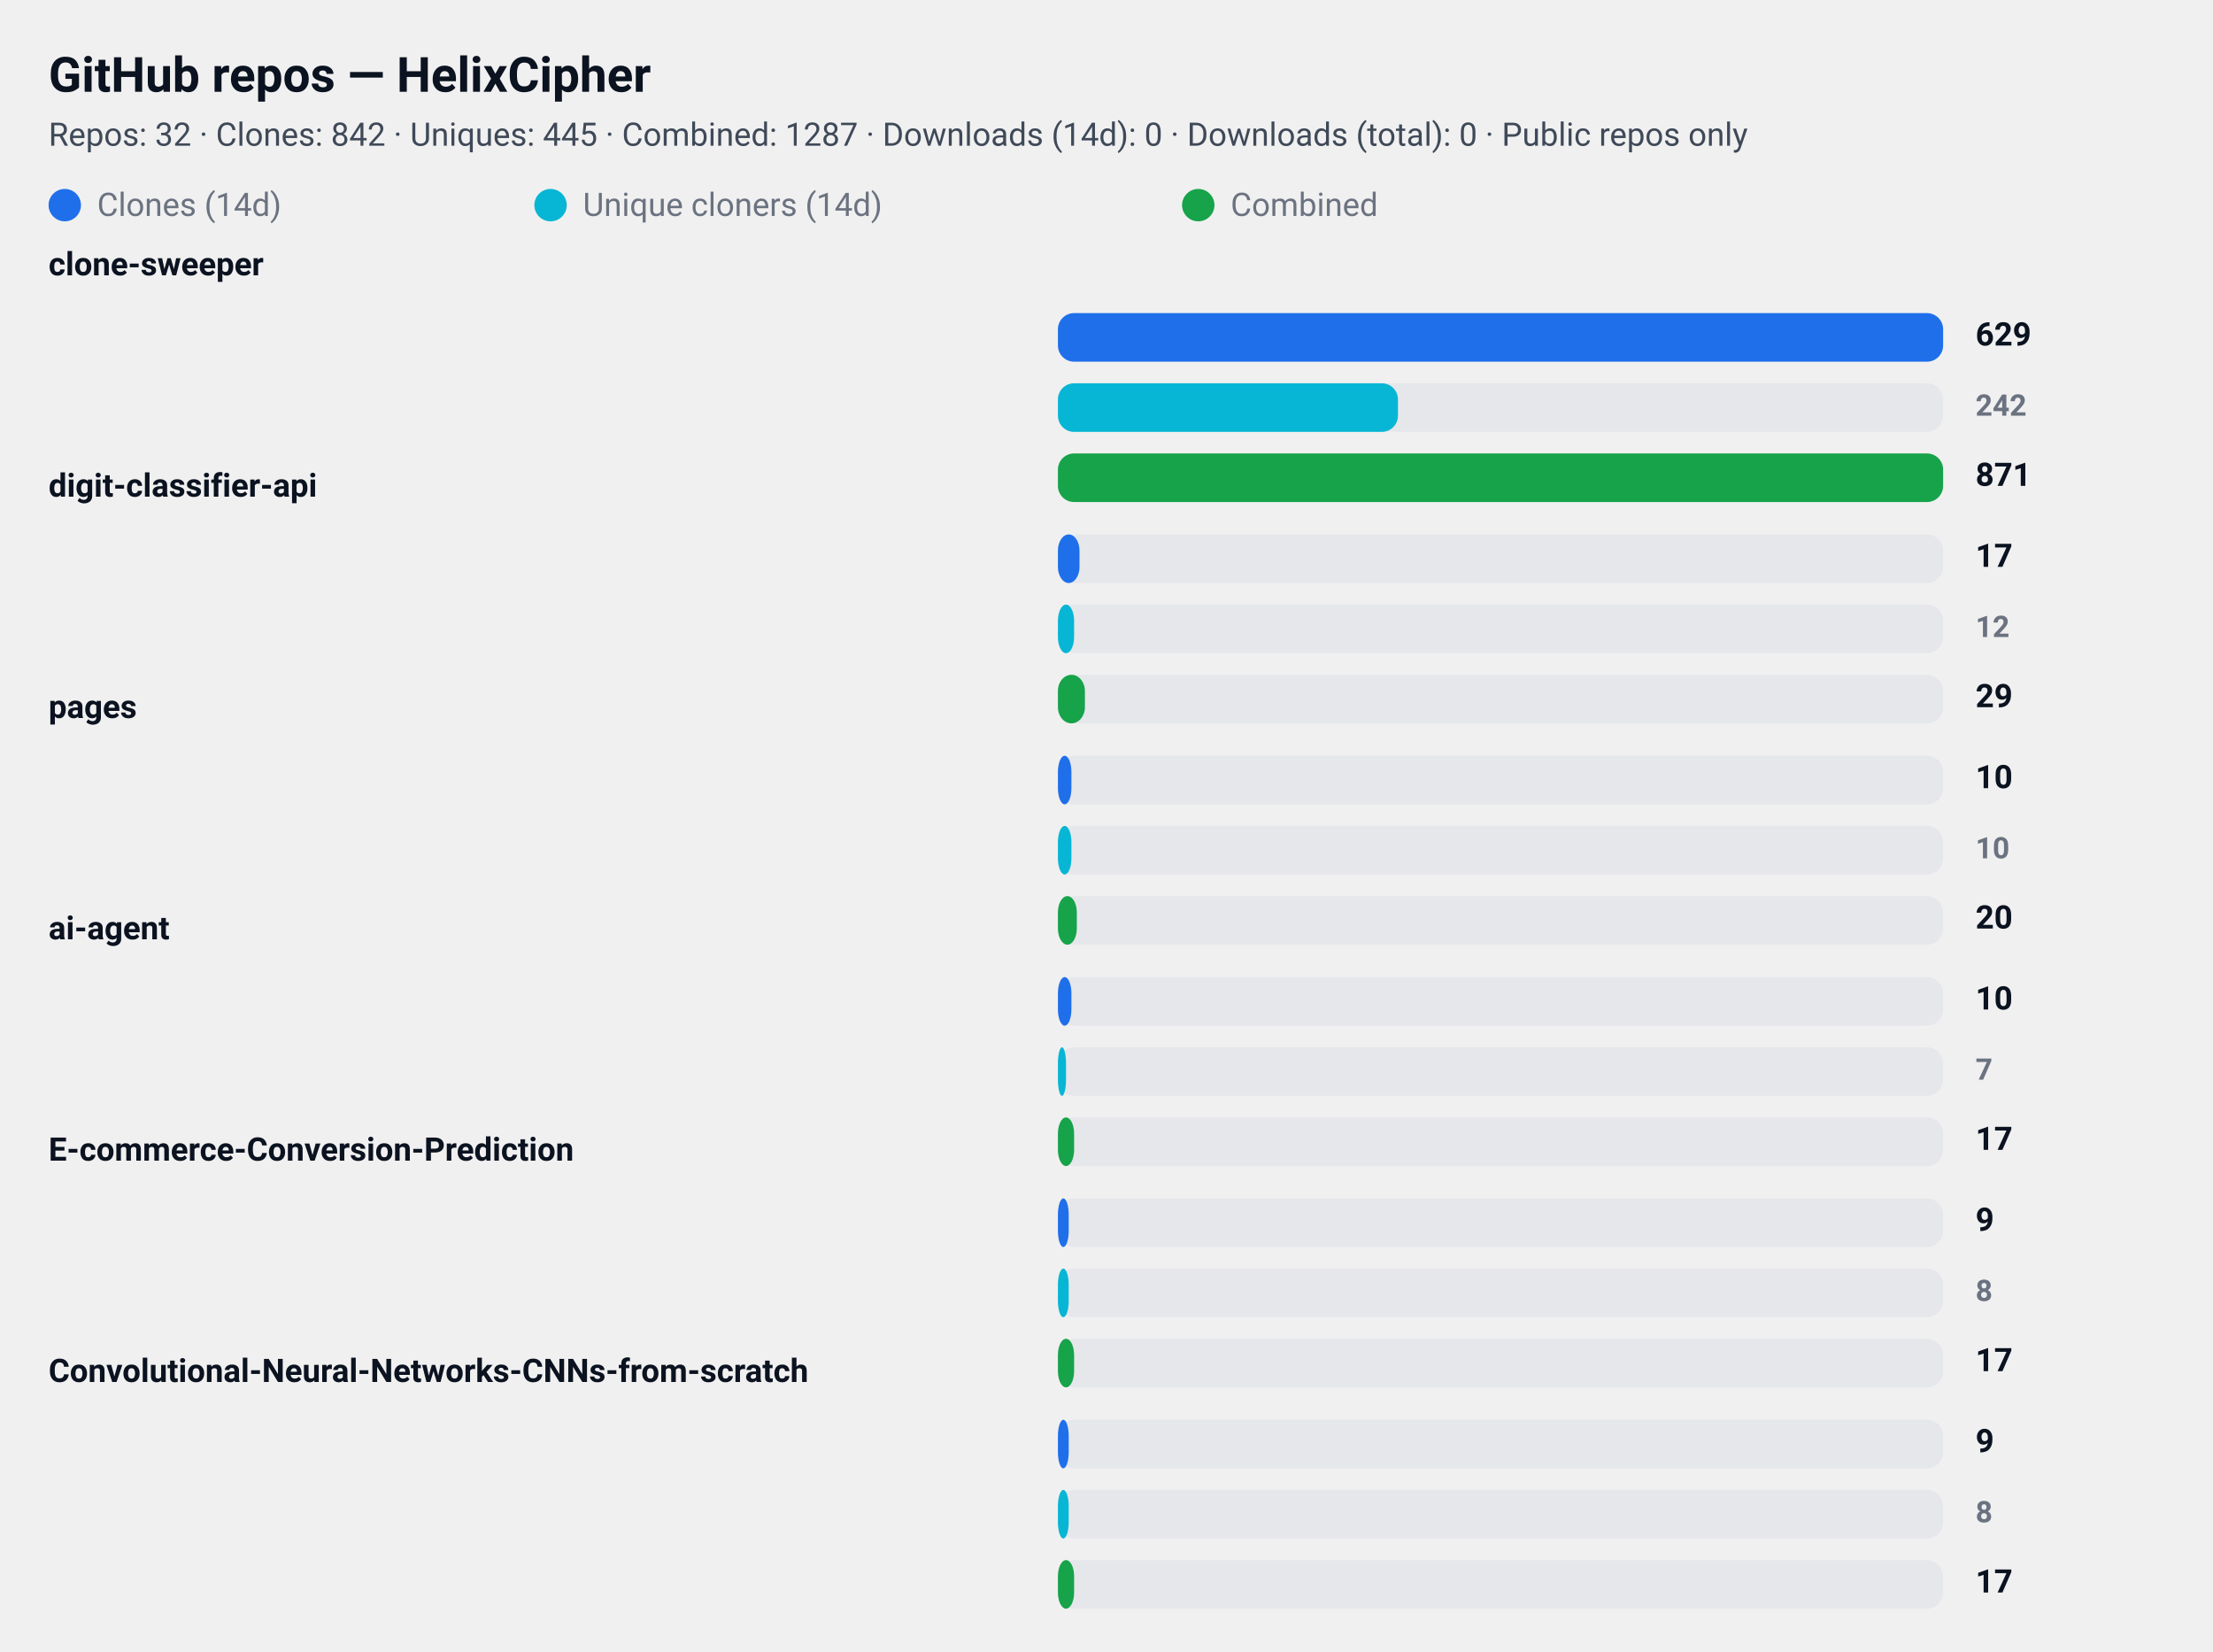
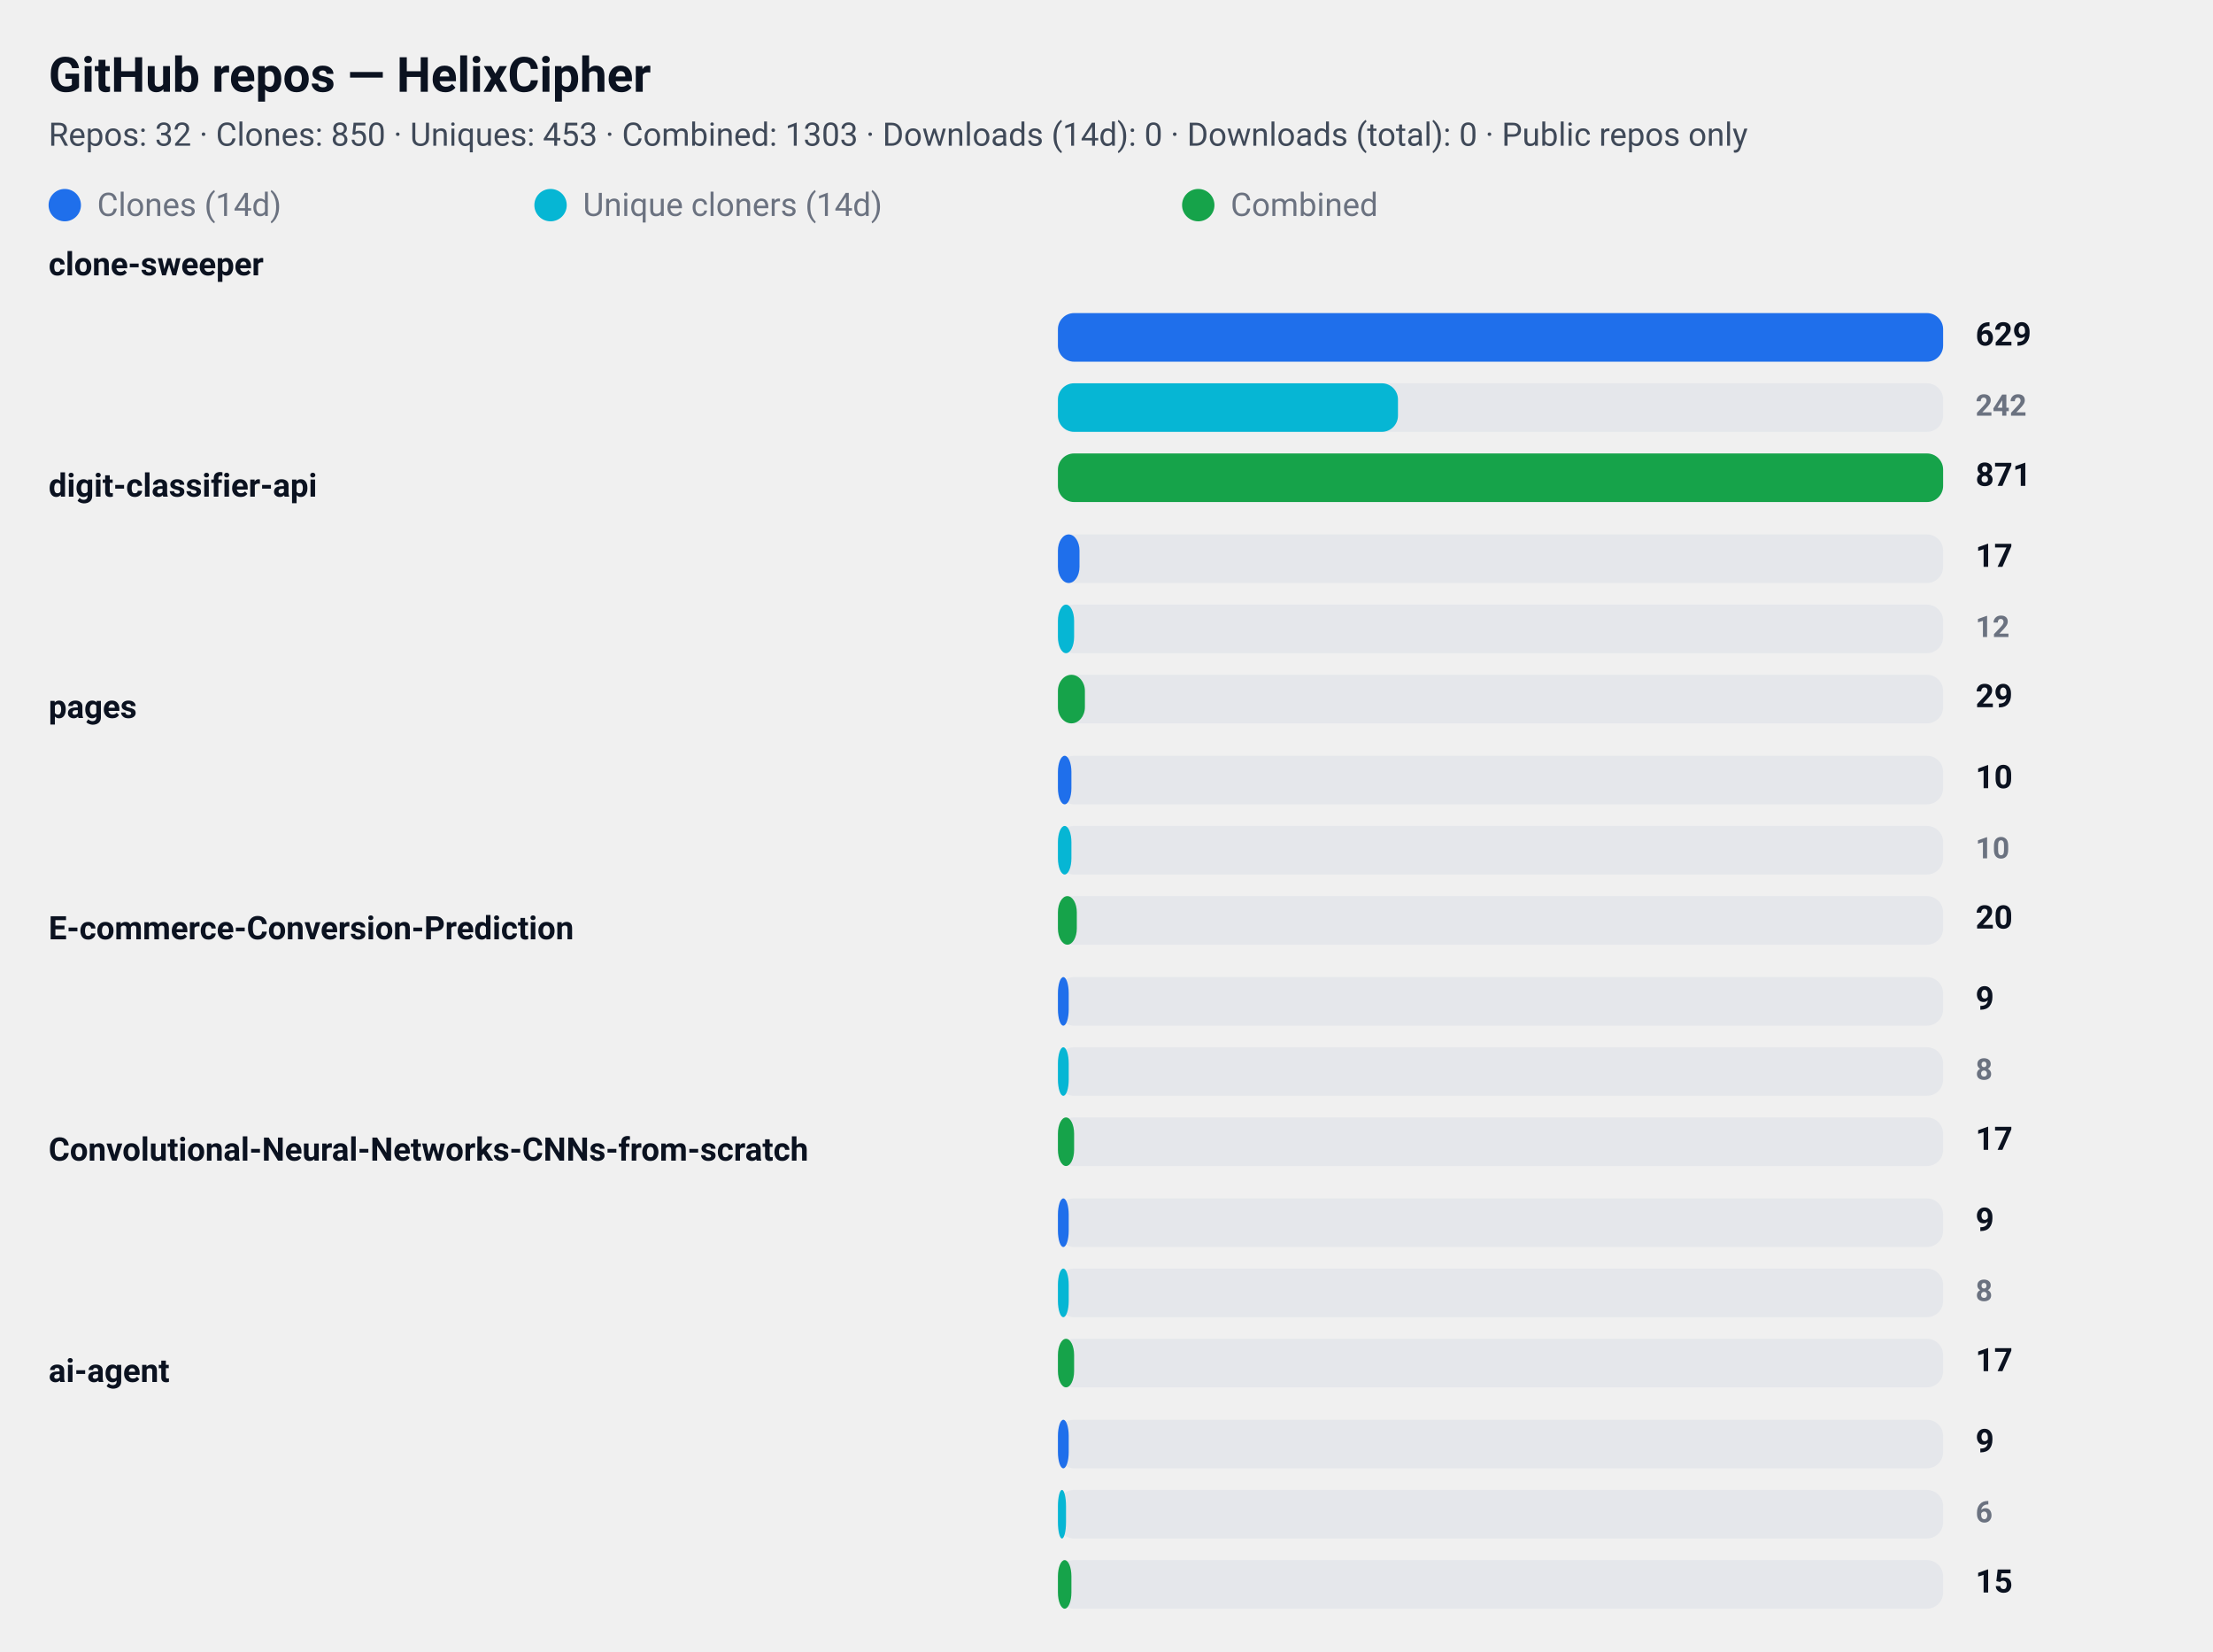
<svg xmlns="http://www.w3.org/2000/svg" width="820" height="612" viewBox="0 0 820 612" role="img" aria-label="GitHub repository clone statistics">
  <style>
  .card  { font-family: "Segoe UI", Roboto, "Helvetica Neue", Arial, sans-serif; }
  .title { font-weight: 700; font-size: 18px; fill: #0b1220; }
  .meta  { font-weight: 400; font-size: 12px; fill: #374151; opacity: 0.95; }
  .label { font-weight: 600; font-size: 12px; fill: #0b1220; }
  .count { font-weight: 700; font-size: 12px; fill: #0b1220; text-anchor: start; }
  .count-small { font-weight: 600; font-size: 11px; fill:#6b7280; text-anchor: start; }
  .muted { font-size:12px; fill:#6b7280; }

  .bar-clone { fill: #1f6feb; rx:6; }
  .bar-uniq  { fill: #06b6d4; rx:6; }
  .bar-comb  { fill: #16a34a; rx:6; }

  .bar-bg { fill: #e5e7eb; rx:6; }
  @media (prefers-color-scheme: dark) {
    .title, .meta, .label, .count, .count-small, .muted { fill: #ffffff; }
    .meta, .count-small { opacity: 0.9; }
  }
</style>
  <rect x="0" y="0" width="820" height="612" rx="12" fill="transparent" />
  <text x="18" y="34" class="title card">GitHub repos — HelixCipher</text>
-   <text x="18" y="54" class="meta card">Repos: 32 · Clones: 842 · Uniques: 445 · Combined: 1287 · Downloads (14d): 0 · Downloads (total): 0 · Public repos only</text>
+   <text x="18" y="54" class="meta card">Repos: 32 · Clones: 850 · Uniques: 453 · Combined: 1303 · Downloads (14d): 0 · Downloads (total): 0 · Public repos only</text>
  <g id="legend">
    <rect x="18" y="70" width="12" height="12" class="bar-clone" />
    <text x="36" y="80" class="muted card">Clones (14d)</text>
    <rect x="198" y="70" width="12" height="12" class="bar-uniq" />
    <text x="216" y="80" class="muted card">Unique cloners (14d)</text>
    <rect x="438" y="70" width="12" height="12" class="bar-comb" />
    <text x="456" y="80" class="muted card">Combined</text>
  </g>
  <text x="18" y="102" class="label card">clone-sweeper</text>
  <rect x="392" y="116" width="328" height="18" class="bar-bg" />
  <rect x="392" y="116" width="328" height="18" class="bar-clone" />
  <text x="732" y="128" class="count card">629</text>
  <rect x="392" y="142" width="328" height="18" class="bar-bg" />
  <rect x="392" y="142" width="126" height="18" class="bar-uniq" />
  <text x="732" y="154" class="count-small card">242</text>
  <rect x="392" y="168" width="328" height="18" class="bar-bg" />
  <rect x="392" y="168" width="328" height="18" class="bar-comb" />
  <text x="732" y="180" class="count card">871</text>
  <text x="18" y="184" class="label card">digit-classifier-api</text>
  <rect x="392" y="198" width="328" height="18" class="bar-bg" />
  <rect x="392" y="198" width="8" height="18" class="bar-clone" />
  <text x="732" y="210" class="count card">17</text>
  <rect x="392" y="224" width="328" height="18" class="bar-bg" />
  <rect x="392" y="224" width="6" height="18" class="bar-uniq" />
  <text x="732" y="236" class="count-small card">12</text>
  <rect x="392" y="250" width="328" height="18" class="bar-bg" />
  <rect x="392" y="250" width="10" height="18" class="bar-comb" />
  <text x="732" y="262" class="count card">29</text>
  <text x="18" y="266" class="label card">pages</text>
  <rect x="392" y="280" width="328" height="18" class="bar-bg" />
  <rect x="392" y="280" width="5" height="18" class="bar-clone" />
  <text x="732" y="292" class="count card">10</text>
  <rect x="392" y="306" width="328" height="18" class="bar-bg" />
  <rect x="392" y="306" width="5" height="18" class="bar-uniq" />
  <text x="732" y="318" class="count-small card">10</text>
  <rect x="392" y="332" width="328" height="18" class="bar-bg" />
  <rect x="392" y="332" width="7" height="18" class="bar-comb" />
  <text x="732" y="344" class="count card">20</text>
-   <text x="18" y="348" class="label card">ai-agent</text>
+   <text x="18" y="348" class="label card">E-commerce-Conversion-Prediction</text>
  <rect x="392" y="362" width="328" height="18" class="bar-bg" />
-   <rect x="392" y="362" width="5" height="18" class="bar-clone" />
-   <text x="732" y="374" class="count card">10</text>
+   <rect x="392" y="362" width="4" height="18" class="bar-clone" />
+   <text x="732" y="374" class="count card">9</text>
  <rect x="392" y="388" width="328" height="18" class="bar-bg" />
-   <rect x="392" y="388" width="3" height="18" class="bar-uniq" />
-   <text x="732" y="400" class="count-small card">7</text>
+   <rect x="392" y="388" width="4" height="18" class="bar-uniq" />
+   <text x="732" y="400" class="count-small card">8</text>
  <rect x="392" y="414" width="328" height="18" class="bar-bg" />
  <rect x="392" y="414" width="6" height="18" class="bar-comb" />
  <text x="732" y="426" class="count card">17</text>
-   <text x="18" y="430" class="label card">E-commerce-Conversion-Prediction</text>
+   <text x="18" y="430" class="label card">Convolutional-Neural-Networks-CNNs-from-scratch</text>
  <rect x="392" y="444" width="328" height="18" class="bar-bg" />
  <rect x="392" y="444" width="4" height="18" class="bar-clone" />
  <text x="732" y="456" class="count card">9</text>
  <rect x="392" y="470" width="328" height="18" class="bar-bg" />
  <rect x="392" y="470" width="4" height="18" class="bar-uniq" />
  <text x="732" y="482" class="count-small card">8</text>
  <rect x="392" y="496" width="328" height="18" class="bar-bg" />
  <rect x="392" y="496" width="6" height="18" class="bar-comb" />
  <text x="732" y="508" class="count card">17</text>
-   <text x="18" y="512" class="label card">Convolutional-Neural-Networks-CNNs-from-scratch</text>
+   <text x="18" y="512" class="label card">ai-agent</text>
  <rect x="392" y="526" width="328" height="18" class="bar-bg" />
  <rect x="392" y="526" width="4" height="18" class="bar-clone" />
  <text x="732" y="538" class="count card">9</text>
  <rect x="392" y="552" width="328" height="18" class="bar-bg" />
-   <rect x="392" y="552" width="4" height="18" class="bar-uniq" />
-   <text x="732" y="564" class="count-small card">8</text>
+   <rect x="392" y="552" width="3" height="18" class="bar-uniq" />
+   <text x="732" y="564" class="count-small card">6</text>
  <rect x="392" y="578" width="328" height="18" class="bar-bg" />
-   <rect x="392" y="578" width="6" height="18" class="bar-comb" />
-   <text x="732" y="590" class="count card">17</text>
+   <rect x="392" y="578" width="5" height="18" class="bar-comb" />
+   <text x="732" y="590" class="count card">15</text>
</svg>
